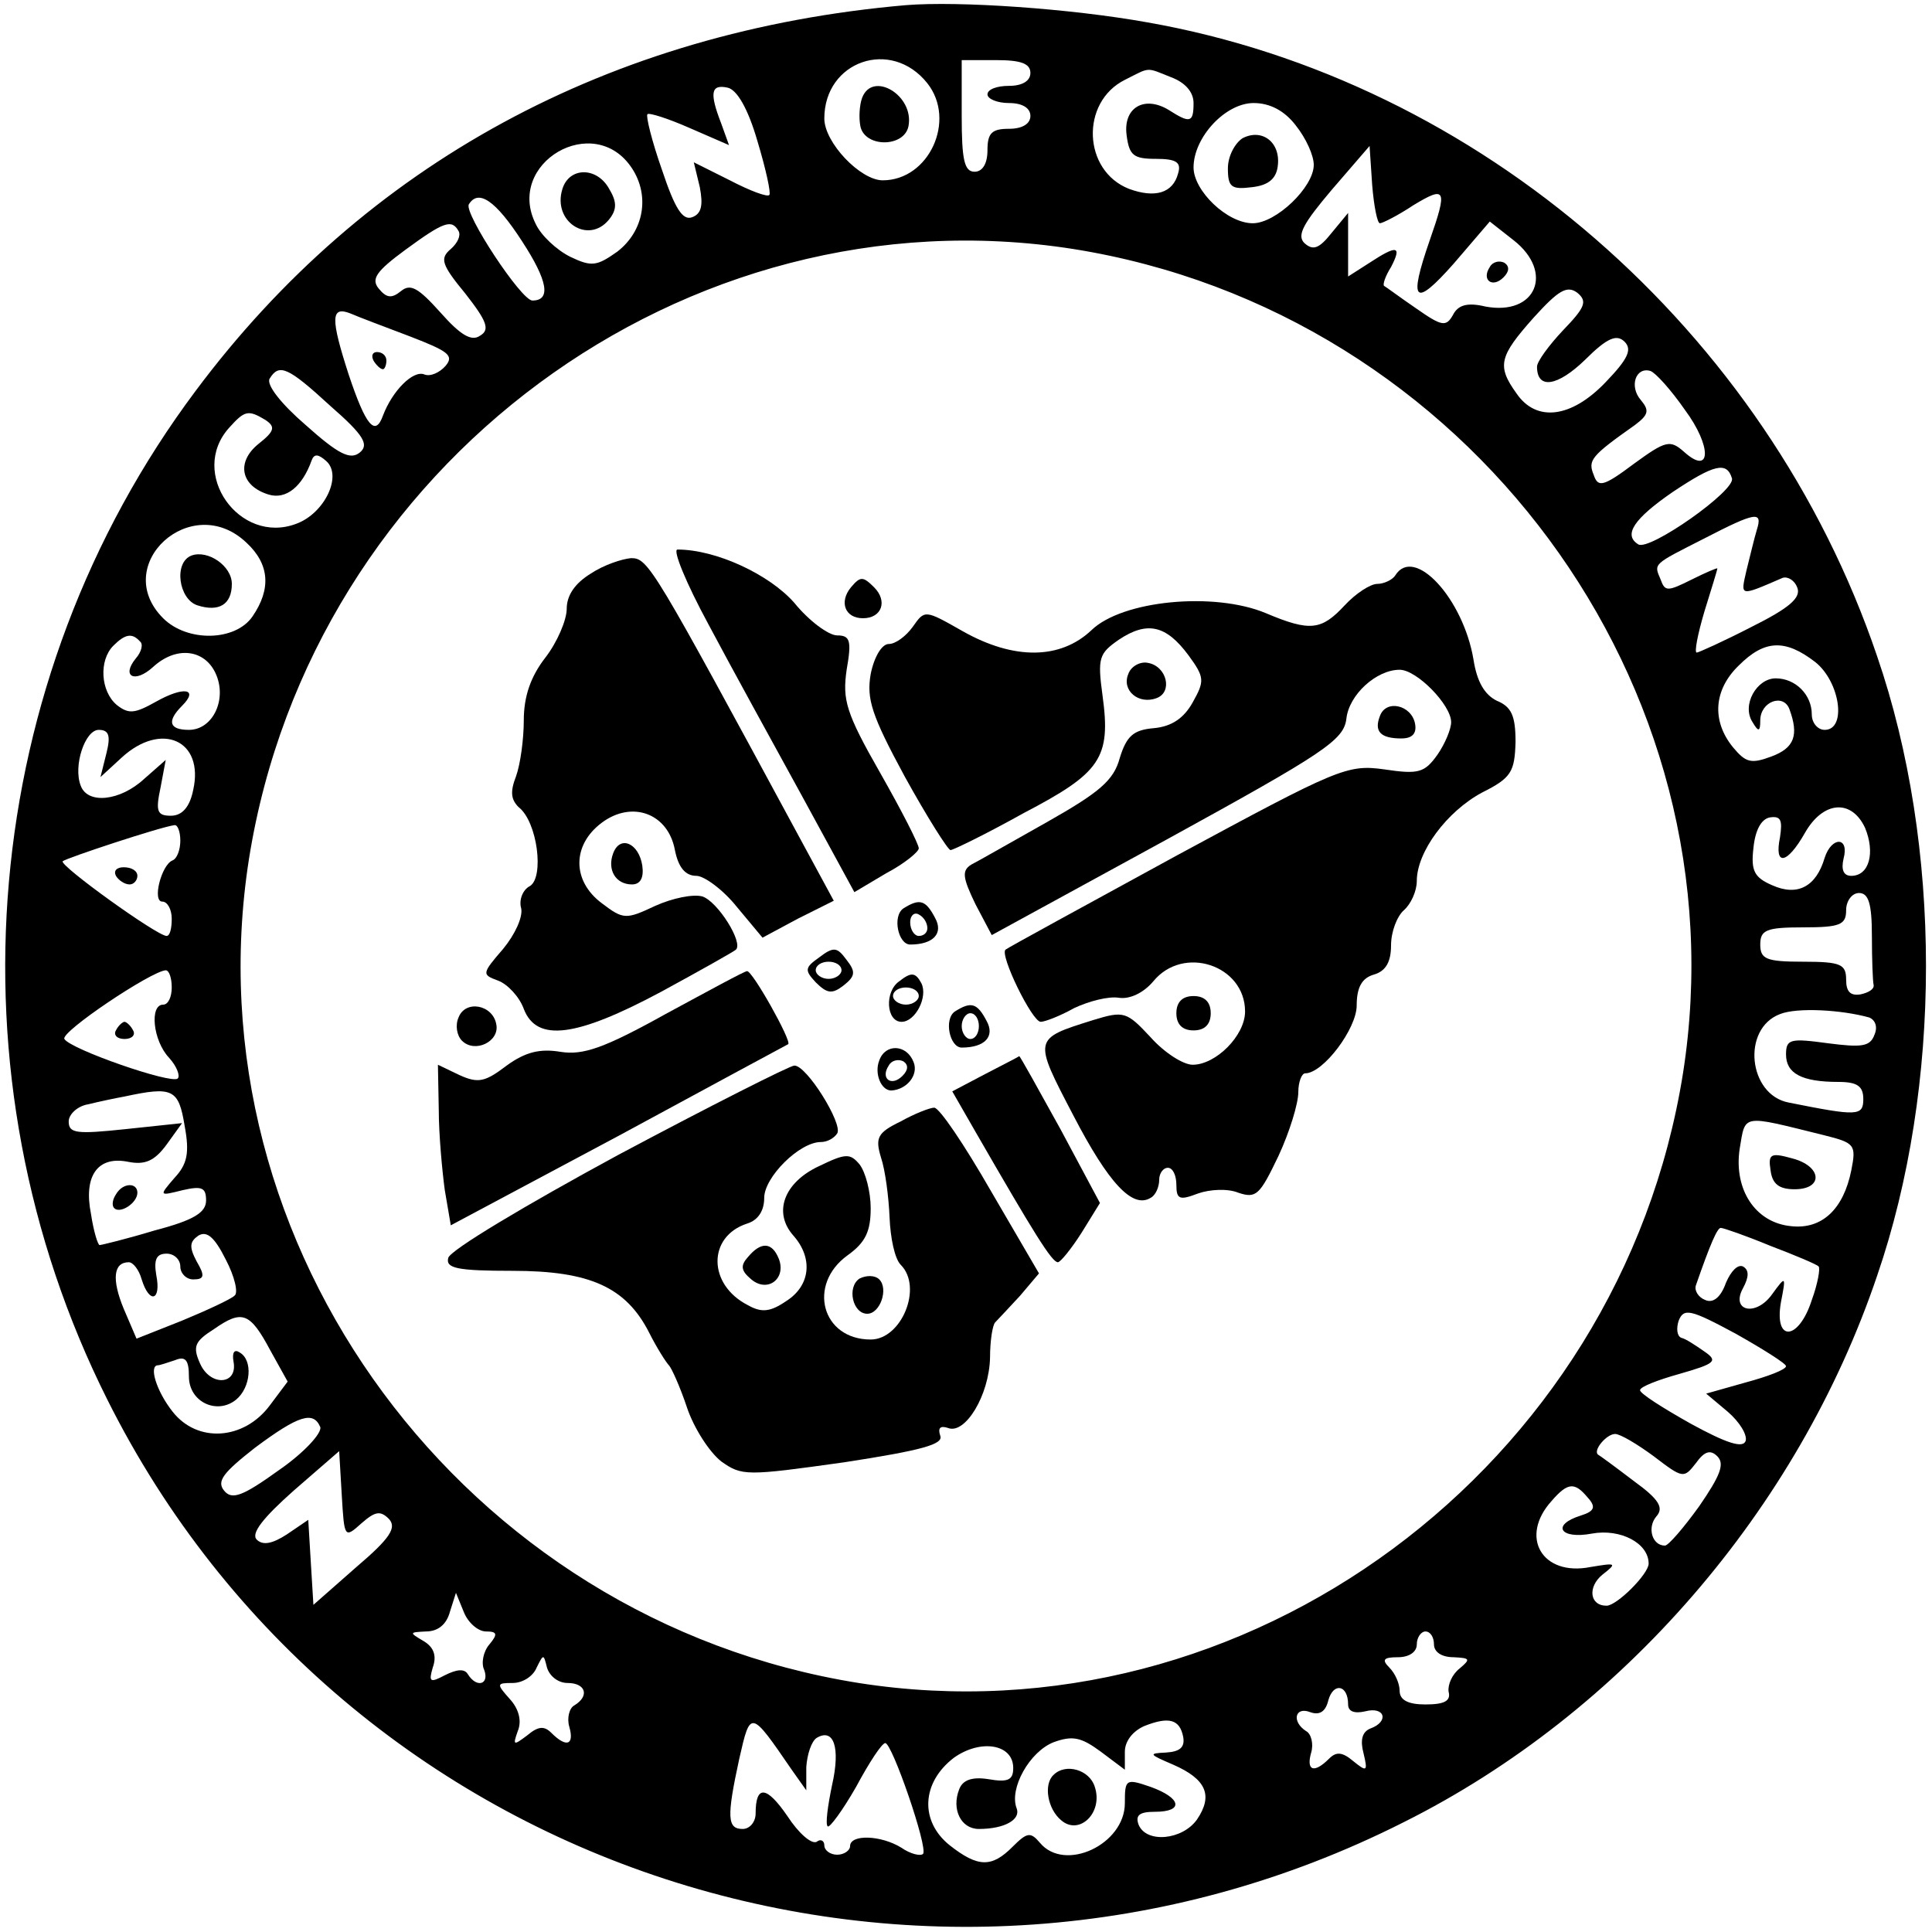
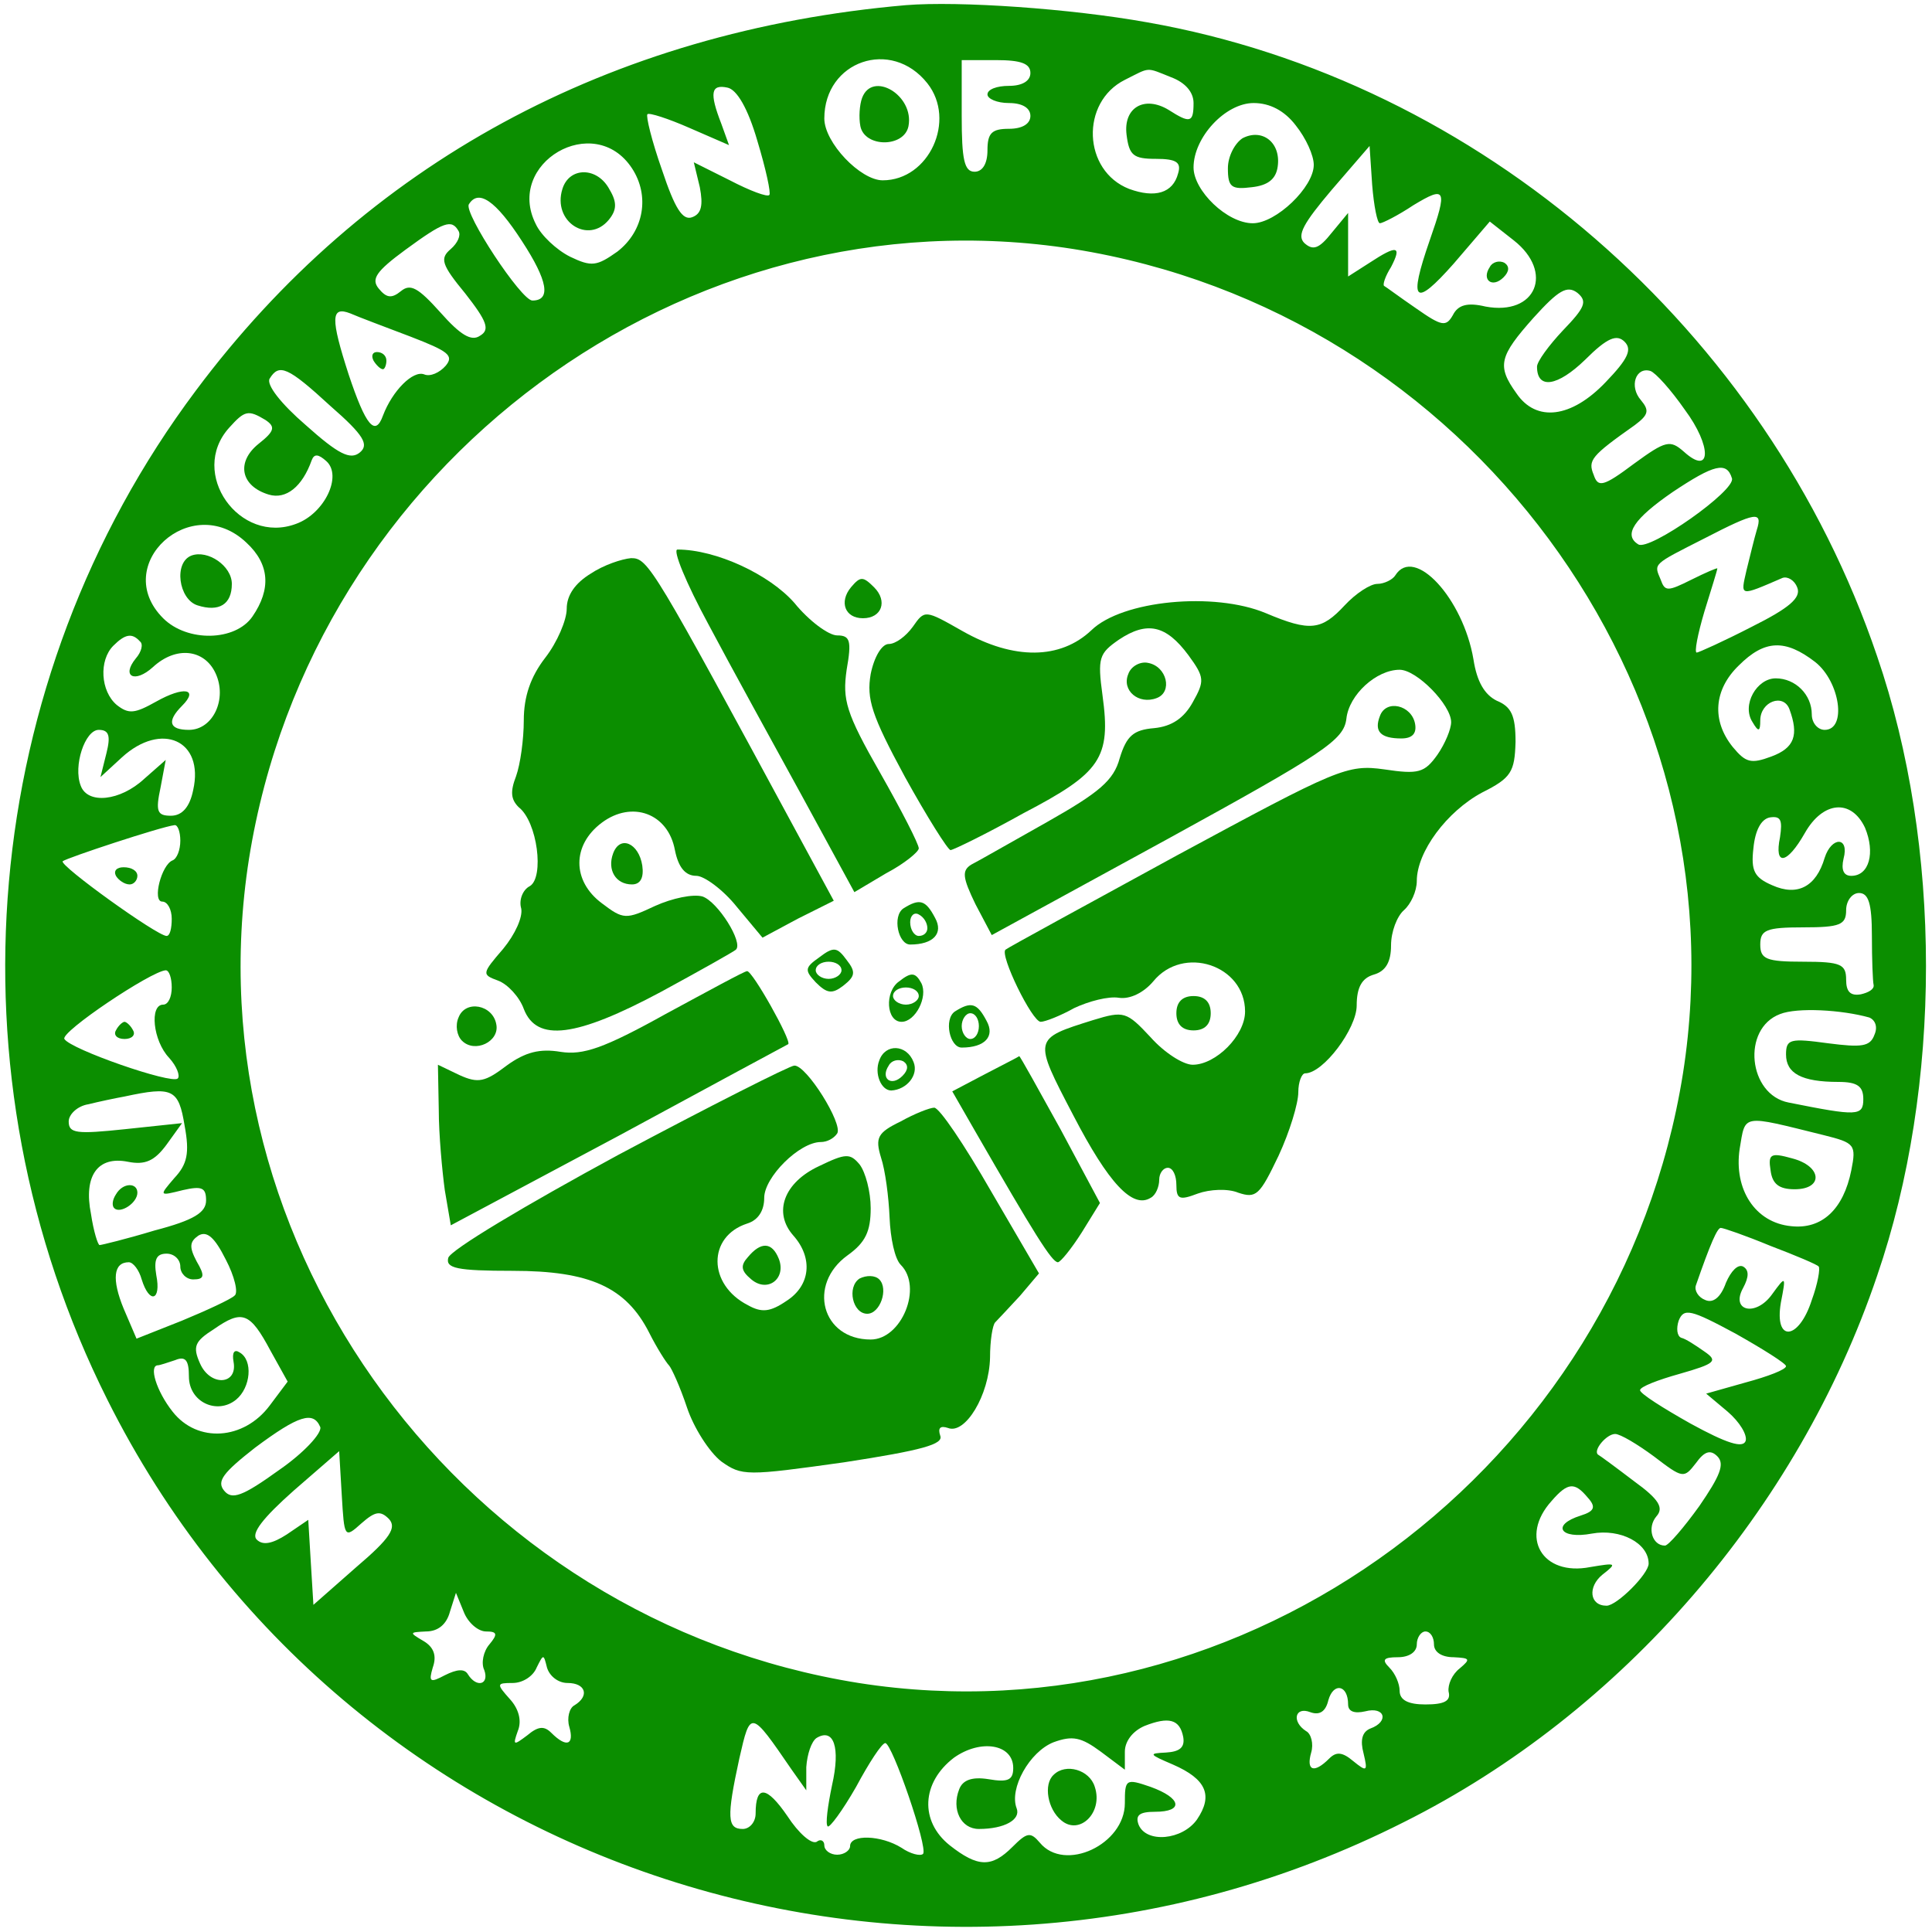
<svg xmlns="http://www.w3.org/2000/svg" version="1.0" width="225pt" height="225pt" viewBox="0 0 225 225" preserveAspectRatio="xMidYMid meet">
-   <g transform="translate(0,225) scale(0.1,-0.1)" fill="#000000" stroke="none">
+   <g transform="translate(0,225) scale(0.1,-0.1)" fill="#0B8E00" stroke="none">
    <path d="M1055 2244 c-345 -30 -630 -185 -827 -449 -253 -338 -293 -796 -103 -1175 276 -552 954 -773 1510 -492 254 127 459 364 551 636 76 221 76 501 0 722 -129 380 -463 670 -850 738 -89 16 -219 25 -281 20z m25 -91 c34 -43 2 -113 -52 -113 -26 0 -68 44 -68 72 0 67 78 94 120 41z m120 12 c0 -9 -9 -15 -25 -15 -14 0 -25 -4 -25 -10 0 -5 11 -10 25 -10 16 0 25 -6 25 -15 0 -9 -9 -15 -25 -15 -20 0 -25 -5 -25 -25 0 -16 -6 -25 -15 -25 -12 0 -15 14 -15 65 l0 65 40 0 c29 0 40 -4 40 -15z m164 -5 c16 -6 26 -17 26 -30 0 -23 -4 -24 -29 -8 -28 17 -53 3 -49 -29 3 -24 8 -28 34 -28 24 0 30 -4 26 -17 -6 -23 -27 -29 -57 -18 -54 21 -57 101 -5 127 30 15 24 15 54 3z m-482 -74 c10 -33 16 -61 14 -63 -2 -3 -23 5 -46 17 l-42 21 7 -29 c4 -21 2 -31 -9 -35 -11 -4 -20 10 -35 55 -12 34 -19 63 -17 65 2 2 24 -5 49 -16 l46 -20 -9 25 c-14 36 -12 46 7 42 11 -2 24 -24 35 -62z m627 18 c12 -15 21 -35 21 -46 0 -26 -44 -68 -71 -68 -30 0 -69 38 -69 65 0 35 37 75 70 75 19 0 36 -9 49 -26z m-773 -50 c21 -32 14 -73 -17 -97 -24 -17 -30 -18 -55 -6 -16 8 -34 25 -40 38 -36 71 68 132 112 65z m871 -64 c3 0 21 9 39 21 38 23 40 19 19 -41 -25 -72 -18 -79 28 -27 l42 49 28 -22 c47 -37 26 -88 -33 -77 -21 5 -32 2 -38 -10 -8 -14 -13 -13 -43 8 -19 13 -35 25 -37 26 -2 1 1 11 8 22 13 25 7 26 -25 5 l-25 -16 0 37 0 37 -19 -23 c-15 -19 -22 -21 -32 -12 -9 9 -1 23 32 62 l44 51 3 -45 c2 -25 6 -45 9 -45z m-999 -21 c30 -46 34 -69 12 -69 -13 0 -80 102 -74 112 11 18 31 5 62 -43z m-74 12 c3 -5 -1 -14 -9 -21 -13 -11 -11 -18 17 -52 25 -32 29 -42 17 -49 -10 -7 -23 1 -46 27 -26 29 -35 34 -46 25 -11 -9 -17 -8 -26 3 -9 11 -3 20 31 45 45 33 54 36 62 22z m716 -21 c459 -73 781 -508 710 -960 -73 -459 -508 -781 -960 -710 -459 73 -781 508 -710 960 73 459 508 781 960 710z m570 -95 c-16 -17 -30 -36 -30 -42 0 -27 24 -23 56 8 26 26 37 30 46 21 9 -9 4 -20 -22 -47 -40 -42 -81 -47 -104 -13 -23 32 -20 43 20 88 29 32 39 38 51 29 12 -10 9 -17 -17 -44z m-1342 -7 c44 -17 51 -22 41 -34 -7 -8 -18 -13 -25 -10 -13 5 -37 -19 -48 -48 -9 -25 -20 -12 -40 48 -21 65 -21 80 2 71 9 -4 41 -16 70 -27z m-93 -81 c39 -34 45 -45 34 -54 -11 -9 -25 -2 -63 32 -29 25 -46 47 -42 54 11 18 21 14 71 -32z m1577 -4 c32 -43 31 -78 -1 -49 -16 14 -21 13 -58 -14 -36 -27 -42 -28 -47 -13 -7 17 -3 22 48 58 16 12 17 17 7 29 -14 16 -6 39 11 34 6 -2 24 -22 40 -45z m-1653 -12 c12 -8 11 -13 -8 -28 -26 -21 -21 -49 12 -59 20 -6 39 9 50 40 3 8 8 7 17 -1 19 -17 -2 -61 -35 -73 -66 -25 -126 59 -78 112 18 20 22 21 42 9z m1708 -68 c5 -14 -96 -85 -109 -77 -18 11 -5 30 40 61 48 32 63 36 69 16z m29 -60 c-3 -10 -8 -31 -12 -47 -7 -31 -9 -31 42 -9 6 2 14 -3 17 -11 5 -12 -9 -24 -53 -46 -33 -17 -62 -30 -64 -30 -3 0 1 21 9 48 8 26 15 48 15 50 0 1 -14 -5 -30 -13 -28 -14 -31 -14 -36 0 -8 19 -10 17 51 48 60 31 68 32 61 10z m-1759 -15 c27 -25 29 -54 7 -86 -20 -29 -76 -30 -104 -2 -62 62 33 149 97 88z m-124 -115 c4 -3 2 -12 -5 -20 -17 -21 -1 -29 20 -10 27 25 60 21 73 -7 14 -30 -3 -66 -31 -66 -23 0 -26 10 -8 28 20 20 2 23 -30 5 -25 -14 -32 -15 -46 -4 -19 16 -21 52 -4 69 14 14 22 15 31 5z m1951 -24 c29 -23 37 -79 11 -79 -8 0 -15 8 -15 18 0 23 -19 42 -42 42 -22 0 -40 -31 -27 -51 7 -12 9 -11 9 2 0 22 27 32 34 13 11 -30 6 -45 -21 -55 -24 -9 -30 -7 -45 11 -25 31 -22 67 7 95 30 30 54 31 89 4z m-1990 -106 l-7 -28 25 23 c46 42 96 20 83 -38 -4 -20 -13 -30 -26 -30 -16 0 -18 5 -12 33 l6 32 -25 -22 c-28 -26 -66 -30 -74 -8 -9 23 5 65 21 65 12 0 14 -7 9 -27z m2048 -87 c12 -29 5 -56 -16 -56 -9 0 -12 7 -9 20 7 26 -14 26 -22 1 -10 -34 -32 -45 -61 -32 -21 9 -25 17 -22 43 2 21 9 34 19 36 13 2 15 -3 12 -23 -7 -34 8 -32 29 5 21 37 54 40 70 6z m-1962 -15 c0 -11 -4 -21 -9 -23 -13 -5 -24 -48 -12 -48 6 0 11 -9 11 -20 0 -11 -2 -20 -6 -20 -11 0 -125 82 -121 87 5 4 114 40 130 42 4 1 7 -8 7 -18z m1970 -111 c0 -27 1 -53 2 -57 1 -5 -6 -9 -15 -11 -12 -2 -17 3 -17 17 0 18 -6 21 -50 21 -43 0 -50 3 -50 20 0 17 7 20 50 20 43 0 50 3 50 20 0 11 7 20 15 20 11 0 15 -12 15 -50z m-1980 -60 c0 -11 -4 -20 -10 -20 -16 0 -12 -42 7 -62 9 -10 13 -21 10 -24 -7 -7 -125 34 -132 46 -5 8 101 79 118 80 4 0 7 -9 7 -20z m1977 -35 c7 -3 10 -11 6 -20 -5 -14 -15 -15 -54 -10 -44 6 -49 5 -49 -13 0 -22 18 -32 61 -32 22 0 29 -5 29 -20 0 -20 -7 -20 -87 -4 -47 9 -55 86 -10 103 20 8 72 5 104 -4z m-1962 -126 c6 -32 3 -45 -12 -61 -18 -21 -18 -21 10 -14 22 5 27 3 27 -12 0 -14 -14 -23 -60 -35 -33 -10 -62 -17 -64 -17 -2 0 -7 16 -10 36 -9 45 8 68 43 61 20 -4 31 1 45 20 l18 25 -66 -7 c-57 -6 -66 -5 -66 9 0 8 10 18 23 20 12 3 31 7 42 9 56 12 63 9 70 -34z m1909 -11 c36 -9 38 -11 32 -41 -9 -45 -34 -69 -70 -65 -42 4 -67 43 -60 90 7 41 1 40 98 16z m-1851 -187 c-4 -4 -32 -17 -61 -29 l-53 -21 -15 35 c-14 34 -12 54 6 54 5 0 12 -9 15 -20 9 -29 23 -25 17 5 -3 18 0 25 12 25 9 0 16 -7 16 -15 0 -8 7 -15 15 -15 13 0 14 4 4 21 -9 17 -8 23 2 30 10 6 19 -2 32 -28 10 -19 15 -39 10 -42z m1789 58 c29 -11 55 -22 56 -24 2 -2 -1 -20 -8 -39 -15 -47 -44 -50 -36 -3 6 31 6 32 -10 10 -19 -27 -49 -20 -34 7 7 13 7 21 0 25 -6 3 -14 -5 -20 -19 -6 -17 -15 -24 -24 -20 -8 3 -13 11 -11 17 17 49 25 67 29 67 3 0 29 -9 58 -21z m18 -140 c0 -4 -21 -12 -47 -19 l-46 -13 25 -21 c14 -12 23 -27 21 -34 -3 -9 -22 -3 -64 20 -32 18 -59 35 -59 39 0 4 21 12 46 19 42 12 45 15 29 26 -10 7 -22 15 -27 16 -5 2 -6 11 -3 20 6 15 14 13 66 -15 32 -18 59 -35 59 -38z m-1765 18 l20 -36 -21 -28 c-30 -40 -84 -44 -113 -7 -19 24 -28 54 -17 54 2 0 11 3 20 6 12 5 16 0 16 -19 0 -30 33 -45 55 -27 17 14 20 46 4 55 -6 4 -9 0 -7 -11 5 -27 -27 -29 -39 -2 -9 20 -6 26 16 40 33 23 42 20 66 -25z m58 -89 c2 -7 -19 -30 -48 -50 -43 -31 -55 -35 -64 -24 -9 11 -1 21 36 50 51 38 68 43 76 24z m1553 -34 c34 -26 35 -26 49 -8 10 14 17 16 25 8 9 -9 3 -23 -21 -58 -18 -25 -36 -46 -40 -46 -15 0 -21 21 -10 34 9 10 3 20 -26 41 -21 16 -40 30 -42 31 -6 5 10 24 20 24 6 0 26 -12 45 -26z m-1505 -78 c16 14 22 15 32 5 9 -10 2 -22 -38 -56 l-50 -44 -3 49 -3 50 -25 -17 c-17 -11 -28 -13 -35 -6 -7 7 7 25 43 57 l53 46 3 -51 c3 -50 3 -51 23 -33z m1428 30 c10 -11 8 -16 -8 -21 -35 -11 -24 -28 13 -21 33 6 66 -11 66 -35 0 -12 -37 -49 -49 -49 -20 0 -22 22 -5 36 18 14 16 14 -14 9 -56 -11 -83 35 -45 77 19 22 27 22 42 4z m-1283 -156 c13 0 14 -3 4 -15 -7 -8 -10 -22 -6 -30 6 -17 -9 -21 -19 -5 -4 7 -13 6 -27 -1 -17 -9 -19 -8 -14 9 5 14 1 24 -11 31 -17 10 -16 10 3 11 14 0 24 8 28 23 l7 22 9 -22 c5 -13 17 -23 26 -23z m1104 -15 c0 -9 9 -15 23 -15 19 -1 20 -2 7 -13 -9 -7 -14 -19 -13 -27 3 -11 -5 -15 -27 -15 -20 0 -30 5 -30 16 0 8 -5 20 -12 27 -9 9 -7 12 10 12 13 0 22 6 22 15 0 8 5 15 10 15 6 0 10 -7 10 -15z m-1009 -45 c21 0 26 -15 8 -26 -6 -3 -9 -15 -6 -25 6 -21 -3 -25 -21 -7 -8 8 -15 8 -28 -3 -16 -12 -17 -12 -11 5 5 12 1 26 -9 37 -16 18 -16 19 3 19 12 0 24 8 28 18 8 16 8 16 12 0 3 -10 13 -18 24 -18z m909 -25 c0 -8 7 -11 20 -8 23 6 28 -12 6 -20 -10 -4 -12 -14 -8 -29 5 -21 4 -22 -12 -9 -13 11 -20 11 -28 3 -18 -18 -27 -14 -21 7 3 10 0 22 -6 25 -17 11 -13 29 5 22 11 -4 18 1 21 14 6 21 23 18 23 -5z m-648 -76 l17 -24 0 27 c1 15 6 30 12 34 20 12 28 -11 18 -55 -5 -24 -8 -46 -5 -48 2 -2 17 18 33 46 15 28 30 51 34 51 8 0 50 -122 44 -129 -3 -3 -15 0 -25 7 -24 15 -60 16 -60 2 0 -5 -7 -10 -15 -10 -8 0 -15 5 -15 11 0 5 -4 8 -9 4 -6 -3 -21 10 -34 30 -24 35 -37 37 -37 3 0 -10 -7 -18 -15 -18 -18 0 -19 13 -4 82 13 57 13 57 61 -13z m456 38 c2 -12 -4 -17 -20 -18 -21 -1 -20 -2 8 -14 39 -17 47 -36 28 -64 -17 -24 -59 -28 -68 -6 -4 11 1 15 19 15 34 0 31 16 -5 29 -29 10 -30 9 -30 -19 0 -48 -70 -81 -99 -46 -11 13 -15 12 -32 -5 -24 -24 -40 -24 -73 2 -35 28 -33 73 5 102 31 22 69 16 69 -12 0 -14 -6 -17 -29 -13 -19 3 -30 -1 -34 -12 -9 -23 2 -46 23 -46 30 0 49 11 44 24 -9 23 15 66 43 77 22 8 32 6 55 -11 l28 -21 0 21 c0 12 9 24 23 30 28 11 41 8 45 -13z" />
    <path d="M1004 2136 c-3 -8 -4 -23 -2 -33 5 -25 51 -25 56 0 7 36 -42 65 -54 33z" />
    <path d="M1447 2089 c-9 -6 -17 -21 -17 -35 0 -22 4 -25 28 -22 18 2 28 9 30 24 4 28 -18 45 -41 33z" />
    <path d="M655 2030 c-12 -38 30 -65 54 -36 9 11 10 20 1 35 -14 27 -47 27 -55 1z" />
    <path d="M1735 1939 c-10 -15 3 -25 16 -12 7 7 7 13 1 17 -6 3 -14 1 -17 -5z" />
    <path d="M825 1523 c26 -49 75 -138 109 -200 l61 -112 37 22 c21 11 38 25 38 29 0 5 -20 44 -45 88 -40 70 -44 85 -39 120 6 34 4 40 -11 40 -10 0 -33 17 -50 38 -29 33 -91 62 -136 62 -6 0 10 -39 36 -87z" />
    <path d="M688 1582 c-18 -11 -28 -25 -28 -41 0 -13 -11 -39 -25 -57 -17 -22 -25 -45 -25 -73 0 -22 -4 -51 -9 -65 -7 -18 -6 -27 3 -36 22 -17 30 -82 13 -92 -8 -4 -13 -16 -10 -26 2 -10 -7 -30 -21 -47 -25 -29 -25 -30 -6 -37 11 -4 25 -19 30 -33 15 -39 61 -33 160 20 46 25 85 47 87 49 9 8 -21 56 -39 62 -11 3 -35 -2 -55 -11 -34 -16 -37 -16 -62 3 -35 26 -35 68 0 94 35 26 77 11 85 -32 4 -20 12 -30 25 -30 9 0 31 -16 47 -36 l30 -36 41 22 42 21 -39 72 c-172 318 -177 327 -197 327 -11 -1 -32 -8 -47 -18z" />
    <path d="M1625 1580 c-3 -5 -13 -10 -21 -10 -8 0 -25 -11 -38 -25 -27 -29 -40 -31 -92 -9 -60 25 -167 15 -203 -20 -36 -34 -90 -35 -150 -1 -44 25 -44 25 -58 5 -8 -11 -20 -20 -28 -20 -8 0 -17 -15 -21 -35 -5 -29 1 -48 40 -120 26 -47 50 -85 53 -85 3 0 42 19 85 43 90 47 102 64 92 137 -6 44 -4 49 19 65 33 22 55 17 81 -18 19 -26 19 -30 5 -55 -10 -18 -24 -28 -45 -30 -24 -2 -32 -9 -40 -35 -7 -26 -24 -40 -84 -74 -41 -23 -81 -46 -89 -50 -11 -7 -10 -15 5 -46 l19 -36 205 112 c182 100 205 115 208 140 3 28 35 57 62 57 20 0 60 -41 60 -61 0 -8 -7 -25 -16 -38 -15 -21 -22 -23 -62 -17 -43 6 -54 1 -241 -100 -108 -59 -198 -108 -200 -110 -7 -6 31 -84 41 -84 5 0 23 7 39 16 17 8 40 14 52 12 13 -2 29 6 40 19 35 43 107 19 107 -35 0 -28 -34 -62 -61 -62 -11 0 -33 14 -49 32 -28 30 -31 31 -67 20 -70 -22 -70 -21 -23 -111 41 -79 69 -109 90 -96 6 3 10 13 10 21 0 8 5 14 10 14 6 0 10 -9 10 -20 0 -17 4 -18 25 -10 14 5 35 6 47 1 21 -7 25 -3 47 43 13 28 23 61 23 74 0 12 4 22 8 22 21 0 60 52 60 79 0 21 6 32 20 36 14 4 20 15 20 34 0 16 7 34 15 41 8 7 15 22 15 34 0 34 35 81 76 103 34 17 38 24 39 59 0 31 -5 41 -22 48 -14 7 -23 22 -27 48 -12 71 -69 133 -91 98z" />
    <path d="M991 1566 c-14 -17 -7 -36 14 -36 22 0 29 20 13 36 -13 13 -16 13 -27 0z" />
    <path d="M1314 1465 c-8 -19 12 -36 33 -28 19 7 12 37 -10 41 -9 2 -20 -4 -23 -13z" />
    <path d="M1607 1416 c-7 -18 1 -26 25 -26 13 0 18 6 16 17 -4 22 -34 29 -41 9z" />
    <path d="M714 1256 c-7 -19 3 -36 22 -36 10 0 14 8 12 22 -4 26 -26 36 -34 14z" />
    <path d="M1052 1192 c-13 -9 -6 -42 8 -42 27 0 39 13 29 31 -11 21 -18 23 -37 11z m28 -23 c0 -5 -4 -9 -10 -9 -5 0 -10 7 -10 16 0 8 5 12 10 9 6 -3 10 -10 10 -16z" />
    <path d="M954 1135 c-17 -12 -17 -15 -4 -29 13 -13 19 -14 32 -4 14 11 15 16 4 30 -11 15 -15 16 -32 3z m26 -15 c0 -5 -7 -10 -15 -10 -8 0 -15 5 -15 10 0 6 7 10 15 10 8 0 15 -4 15 -10z" />
    <path d="M775 1069 c-72 -40 -96 -48 -122 -44 -24 4 -41 0 -63 -16 -25 -19 -33 -21 -55 -11 l-25 12 1 -53 c0 -28 4 -71 7 -93 l7 -41 195 104 c107 58 196 106 198 107 4 4 -42 86 -48 85 -3 0 -45 -23 -95 -50z" />
    <path d="M1047 1107 c-17 -12 -15 -47 3 -47 16 0 31 29 23 45 -7 13 -12 13 -26 2z m23 -17 c0 -5 -7 -10 -15 -10 -8 0 -15 5 -15 10 0 6 7 10 15 10 8 0 15 -4 15 -10z" />
    <path d="M1370 1070 c0 -13 7 -20 20 -20 13 0 20 7 20 20 0 13 -7 20 -20 20 -13 0 -20 -7 -20 -20z" />
    <path d="M534 1065 c-4 -9 -2 -21 4 -27 15 -15 44 -1 40 19 -4 23 -36 29 -44 8z" />
    <path d="M1112 1072 c-13 -9 -6 -42 8 -42 27 0 39 13 29 31 -11 21 -18 23 -37 11z m28 -17 c0 -8 -4 -15 -10 -15 -5 0 -10 7 -10 15 0 8 5 15 10 15 6 0 10 -7 10 -15z" />
    <path d="M1024 1015 c-6 -15 2 -35 14 -35 18 1 32 18 26 33 -8 21 -33 22 -40 2z m27 -18 c-13 -13 -26 -3 -16 12 3 6 11 8 17 5 6 -4 6 -10 -1 -17z" />
    <path d="M1147 999 l-38 -20 27 -47 c68 -118 89 -152 96 -152 3 0 16 16 28 35 l21 34 -46 86 c-26 47 -47 85 -48 85 -1 -1 -19 -10 -40 -21z" />
    <path d="M720 905 c-107 -58 -196 -111 -198 -120 -3 -12 10 -15 75 -15 90 0 132 -19 159 -72 9 -18 20 -35 23 -38 3 -3 13 -25 21 -49 8 -24 26 -52 40 -63 24 -17 29 -17 143 -1 91 14 116 21 112 31 -3 9 0 12 9 9 20 -8 48 38 49 82 0 20 3 38 6 41 3 3 16 17 29 31 l22 26 -56 96 c-31 54 -60 97 -66 97 -5 0 -23 -7 -39 -16 -27 -13 -30 -19 -23 -42 5 -15 9 -46 10 -70 1 -24 6 -48 13 -55 26 -26 1 -87 -35 -87 -57 0 -74 64 -27 98 21 15 27 28 27 55 0 19 -6 42 -13 51 -11 13 -16 13 -47 -2 -41 -19 -54 -54 -30 -81 23 -26 20 -58 -8 -76 -19 -13 -29 -14 -45 -5 -47 24 -47 80 -1 95 13 4 20 15 20 30 0 24 41 65 66 65 7 0 15 4 19 10 7 11 -36 80 -50 79 -5 0 -98 -47 -205 -104z" />
    <path d="M871 786 c-9 -10 -8 -16 4 -26 19 -16 41 1 32 24 -8 20 -21 20 -36 2z" />
    <path d="M1001 761 c-15 -10 -8 -41 9 -41 15 0 25 29 14 40 -5 5 -15 5 -23 1z" />
    <path d="M435 1830 c3 -5 8 -10 11 -10 2 0 4 5 4 10 0 6 -5 10 -11 10 -5 0 -7 -4 -4 -10z" />
    <path d="M223 1603 c-21 -8 -15 -51 7 -58 25 -8 40 1 40 25 0 21 -28 40 -47 33z" />
    <path d="M135 1230 c3 -5 10 -10 16 -10 5 0 9 5 9 10 0 6 -7 10 -16 10 -8 0 -12 -4 -9 -10z" />
    <path d="M135 1050 c-3 -5 1 -10 10 -10 9 0 13 5 10 10 -3 6 -8 10 -10 10 -2 0 -7 -4 -10 -10z" />
    <path d="M135 859 c-4 -6 -5 -13 -2 -16 7 -7 27 6 27 18 0 12 -17 12 -25 -2z" />
    <path d="M2062 887 c2 -16 10 -22 28 -22 34 0 32 27 -3 36 -25 7 -28 5 -25 -14z" />
    <path d="M1227 183 c-12 -11 -7 -40 9 -53 21 -18 49 9 39 39 -6 20 -34 28 -48 14z" />
  </g>
</svg>
